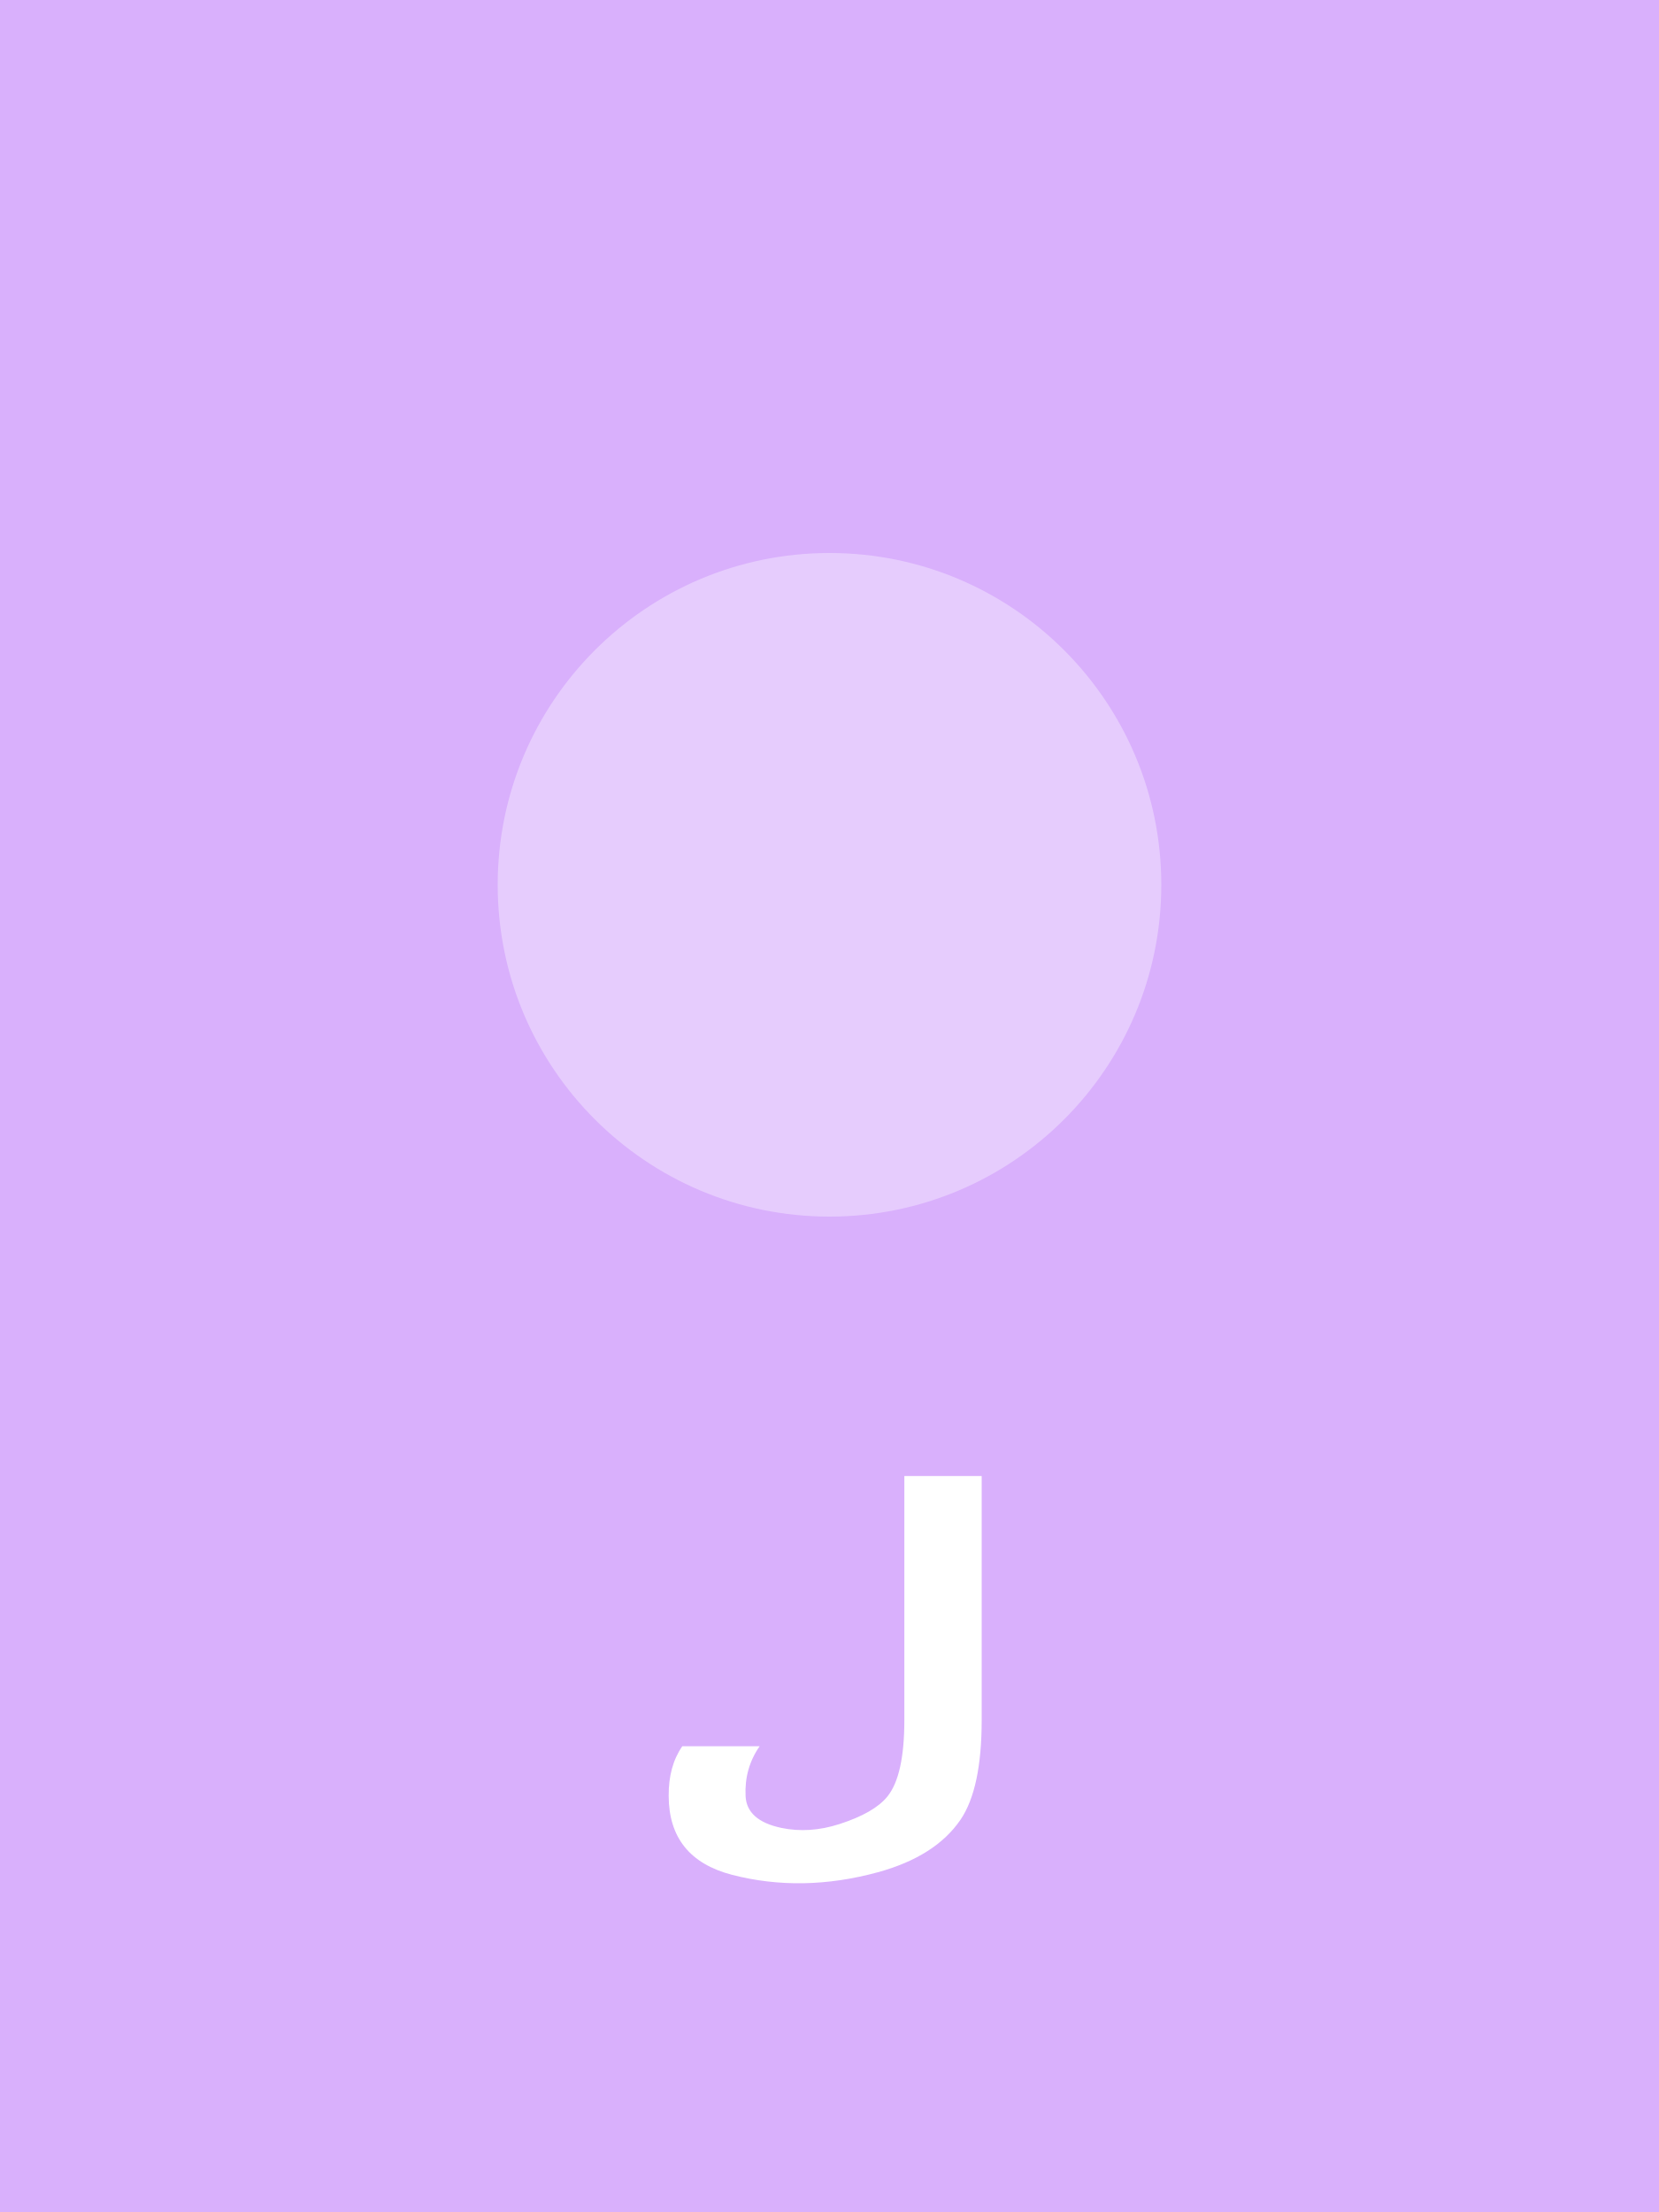
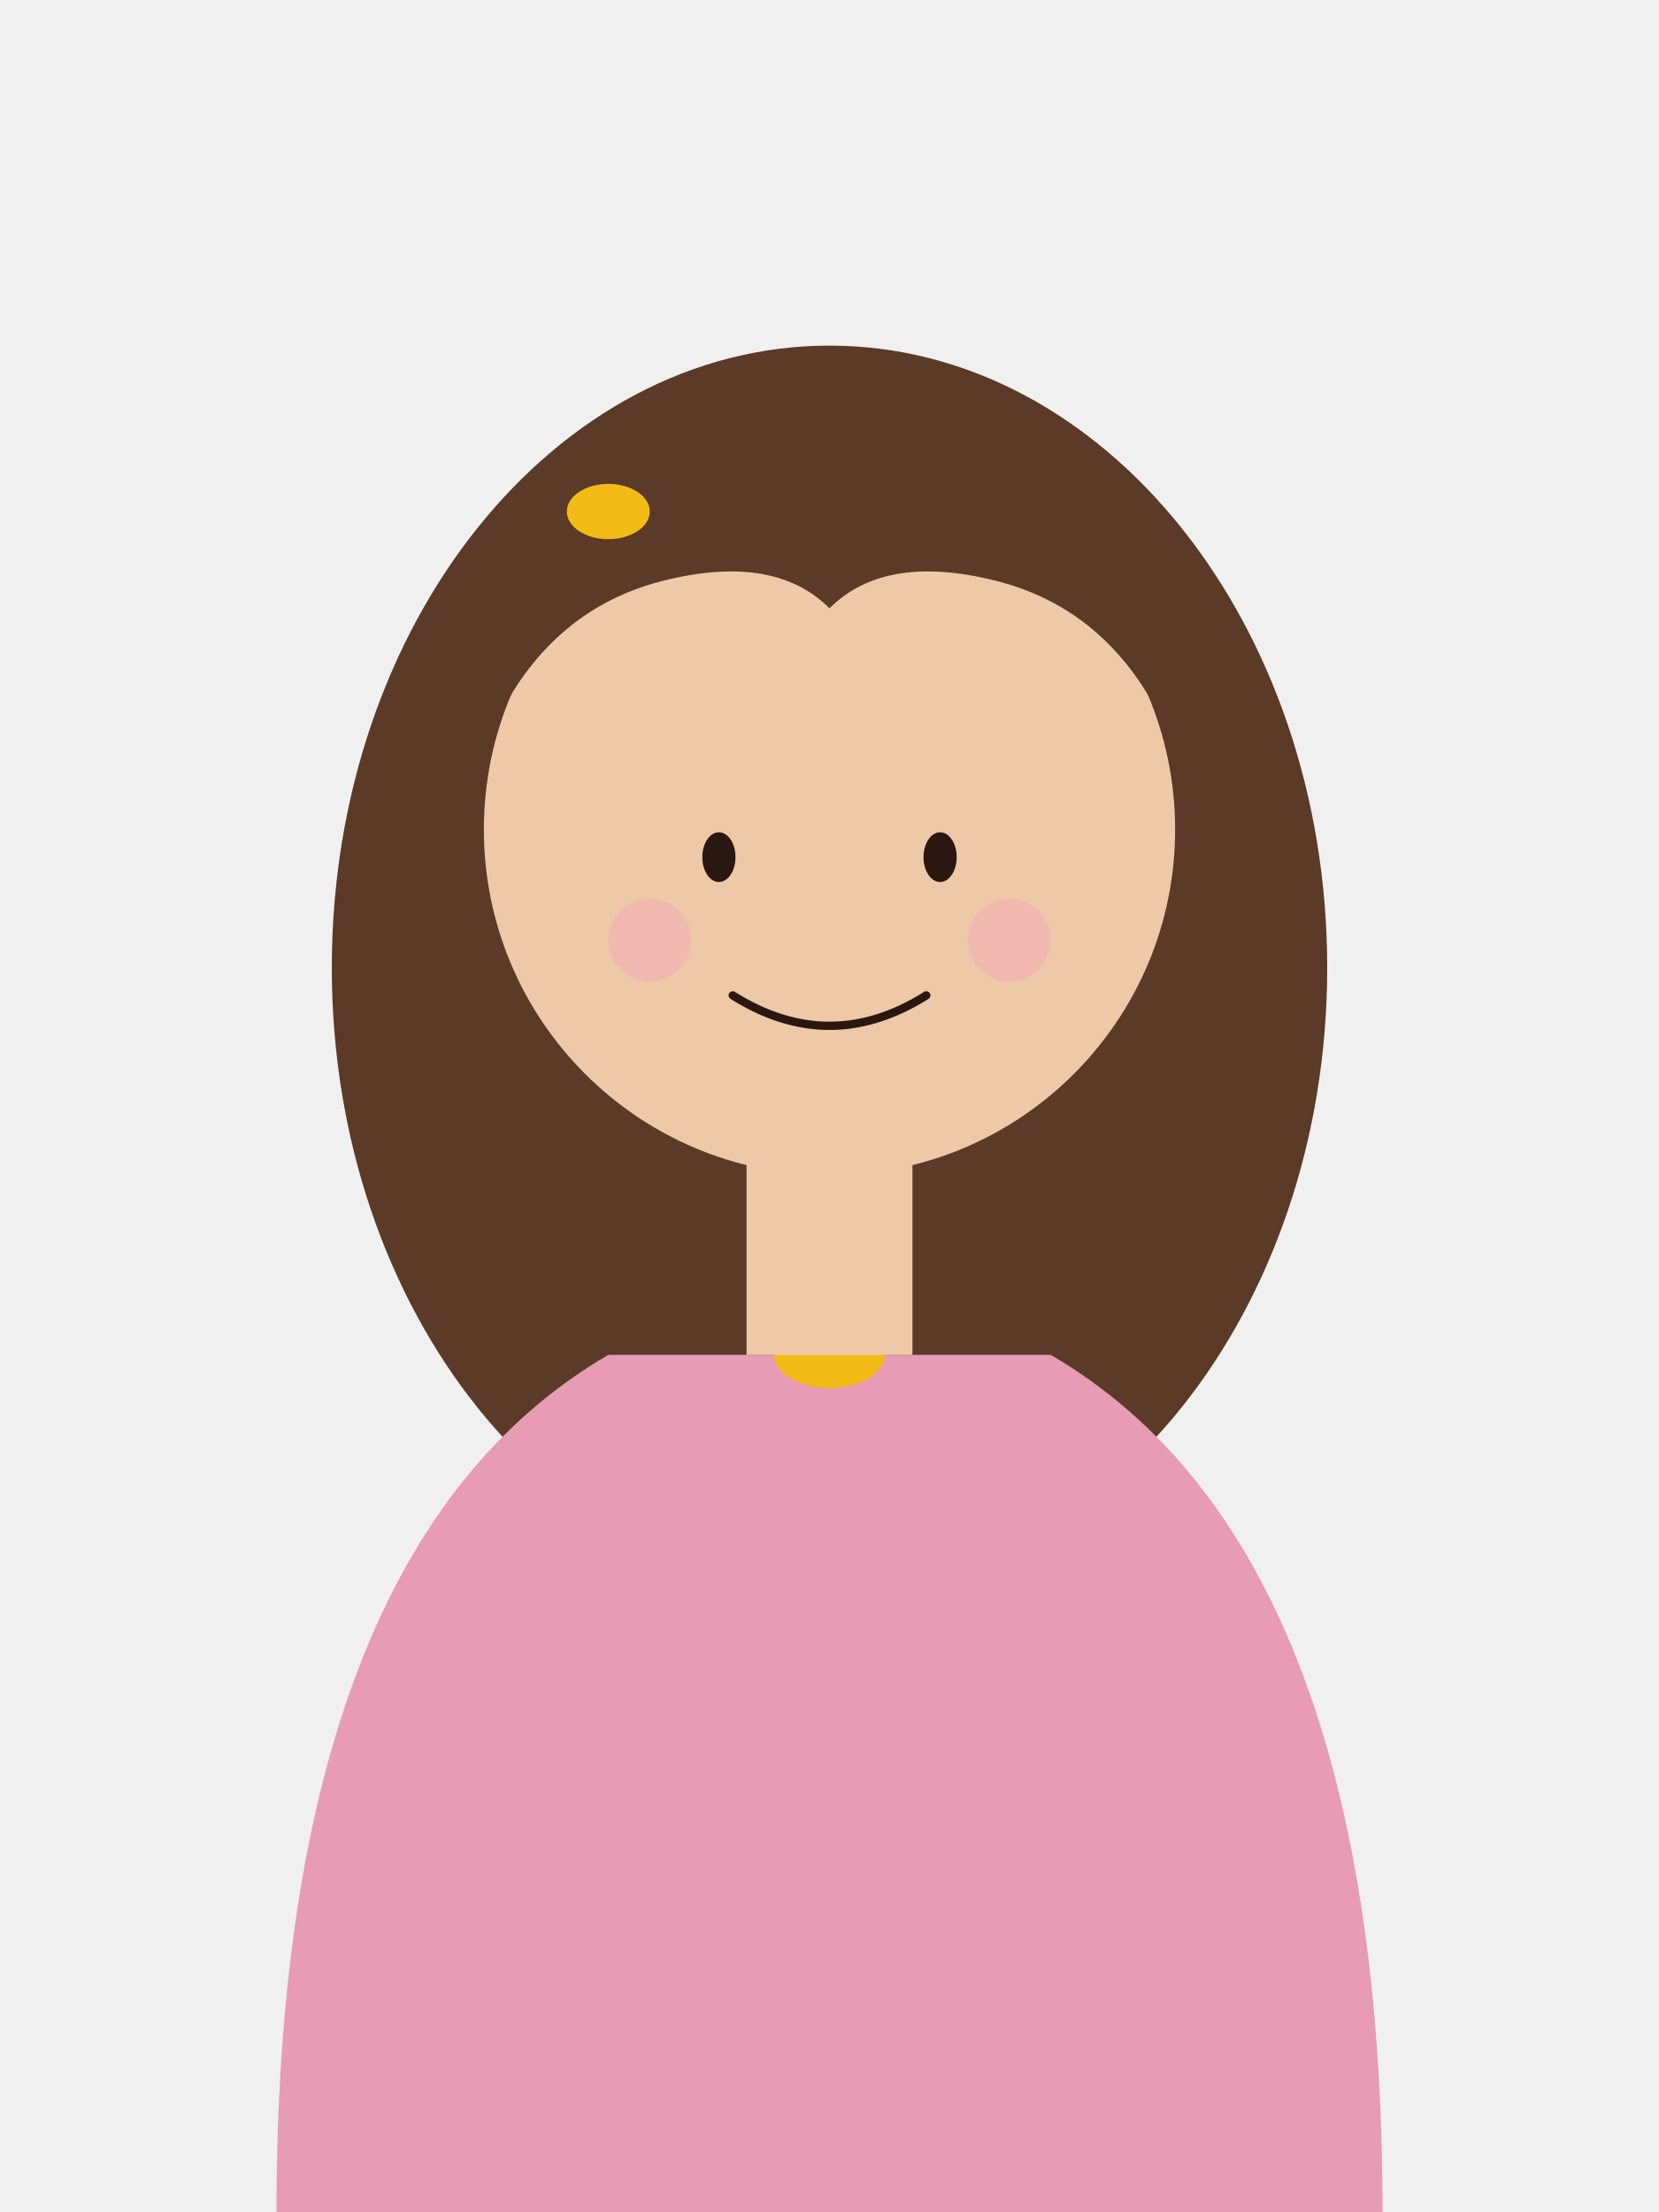
- <svg xmlns="http://www.w3.org/2000/svg" viewBox="0 0 600 800" width="600" height="800" role="img" aria-label="Daughter portrait placeholder">
-   <rect width="600" height="800" fill="#D9B0FC" />
-   <circle cx="300" cy="320" r="120" fill="#FFFFFF" fill-opacity="0.35" />
-   <text x="300" y="600" text-anchor="middle" dominant-baseline="central" fill="white" font-family="Tajawal, system-ui, sans-serif" font-size="160" font-weight="700">ل</text>
+ <svg xmlns="http://www.w3.org/2000/svg" viewBox="0 0 600 800" role="img" aria-label="Daughter silhouette placeholder">
+   <ellipse cx="300" cy="350" rx="180" ry="225" fill="#5C3A28" />
+   <path d="M 100 800 Q 100 560 220 490 L 380 490 Q 500 560 500 800 Z" fill="#E89BB5" />
+   <ellipse cx="300" cy="490" rx="20" ry="12" fill="#F2BB16" />
+   <rect x="270" y="410" width="60" height="80" fill="#EDC9A8" />
+   <circle cx="300" cy="300" r="125" fill="#EDC9A8" />
+   <path d="M 180 260 Q 210 165, 300 165 Q 390 165, 420 260 Q 400 220, 360 210 Q 320 200, 300 220 Q 280 200, 240 210 Q 200 220, 180 260 Z" fill="#5C3A28" />
+   <ellipse cx="220" cy="185" rx="15" ry="10" fill="#F2BB16" />
+   <ellipse cx="260" cy="310" rx="6" ry="9" fill="#2A1810" />
+   <ellipse cx="340" cy="310" rx="6" ry="9" fill="#2A1810" />
+   <path d="M 265 360 Q 300 382 335 360" stroke="#2A1810" stroke-width="3" fill="none" stroke-linecap="round" />
+   <circle cx="235" cy="340" r="15" fill="#F4A8B5" opacity="0.5" />
+   <circle cx="365" cy="340" r="15" fill="#F4A8B5" opacity="0.5" />
</svg>
